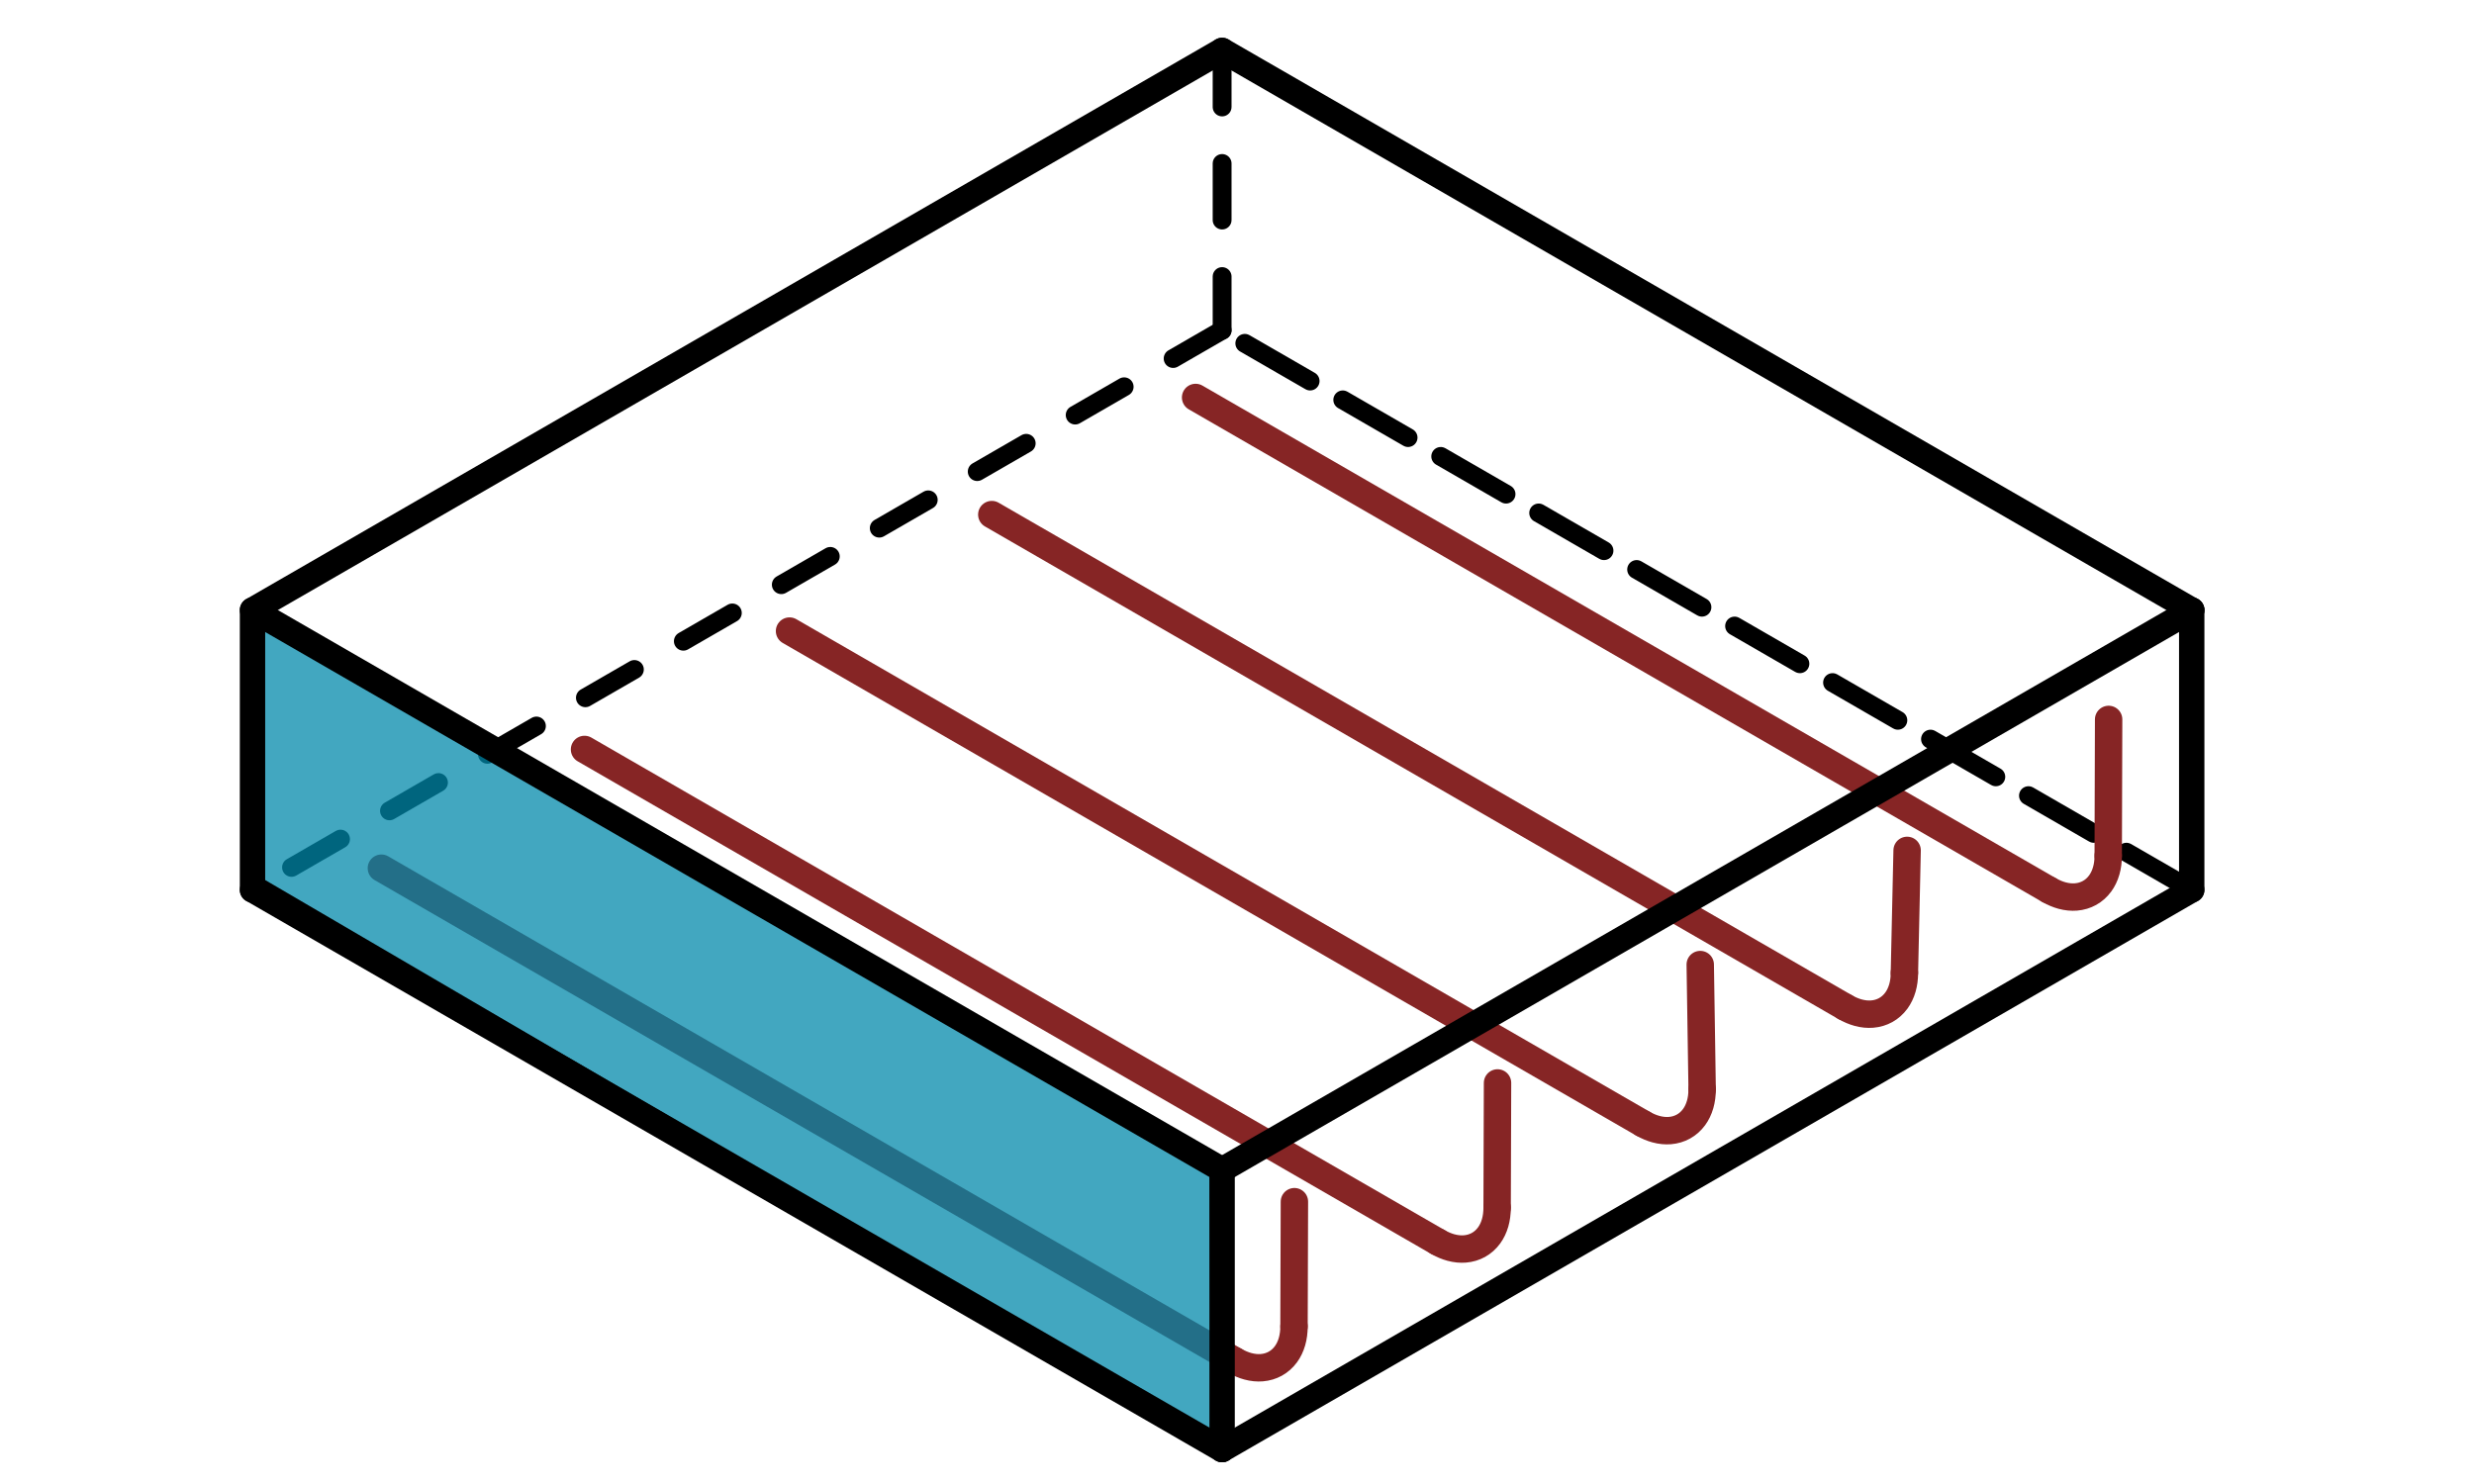
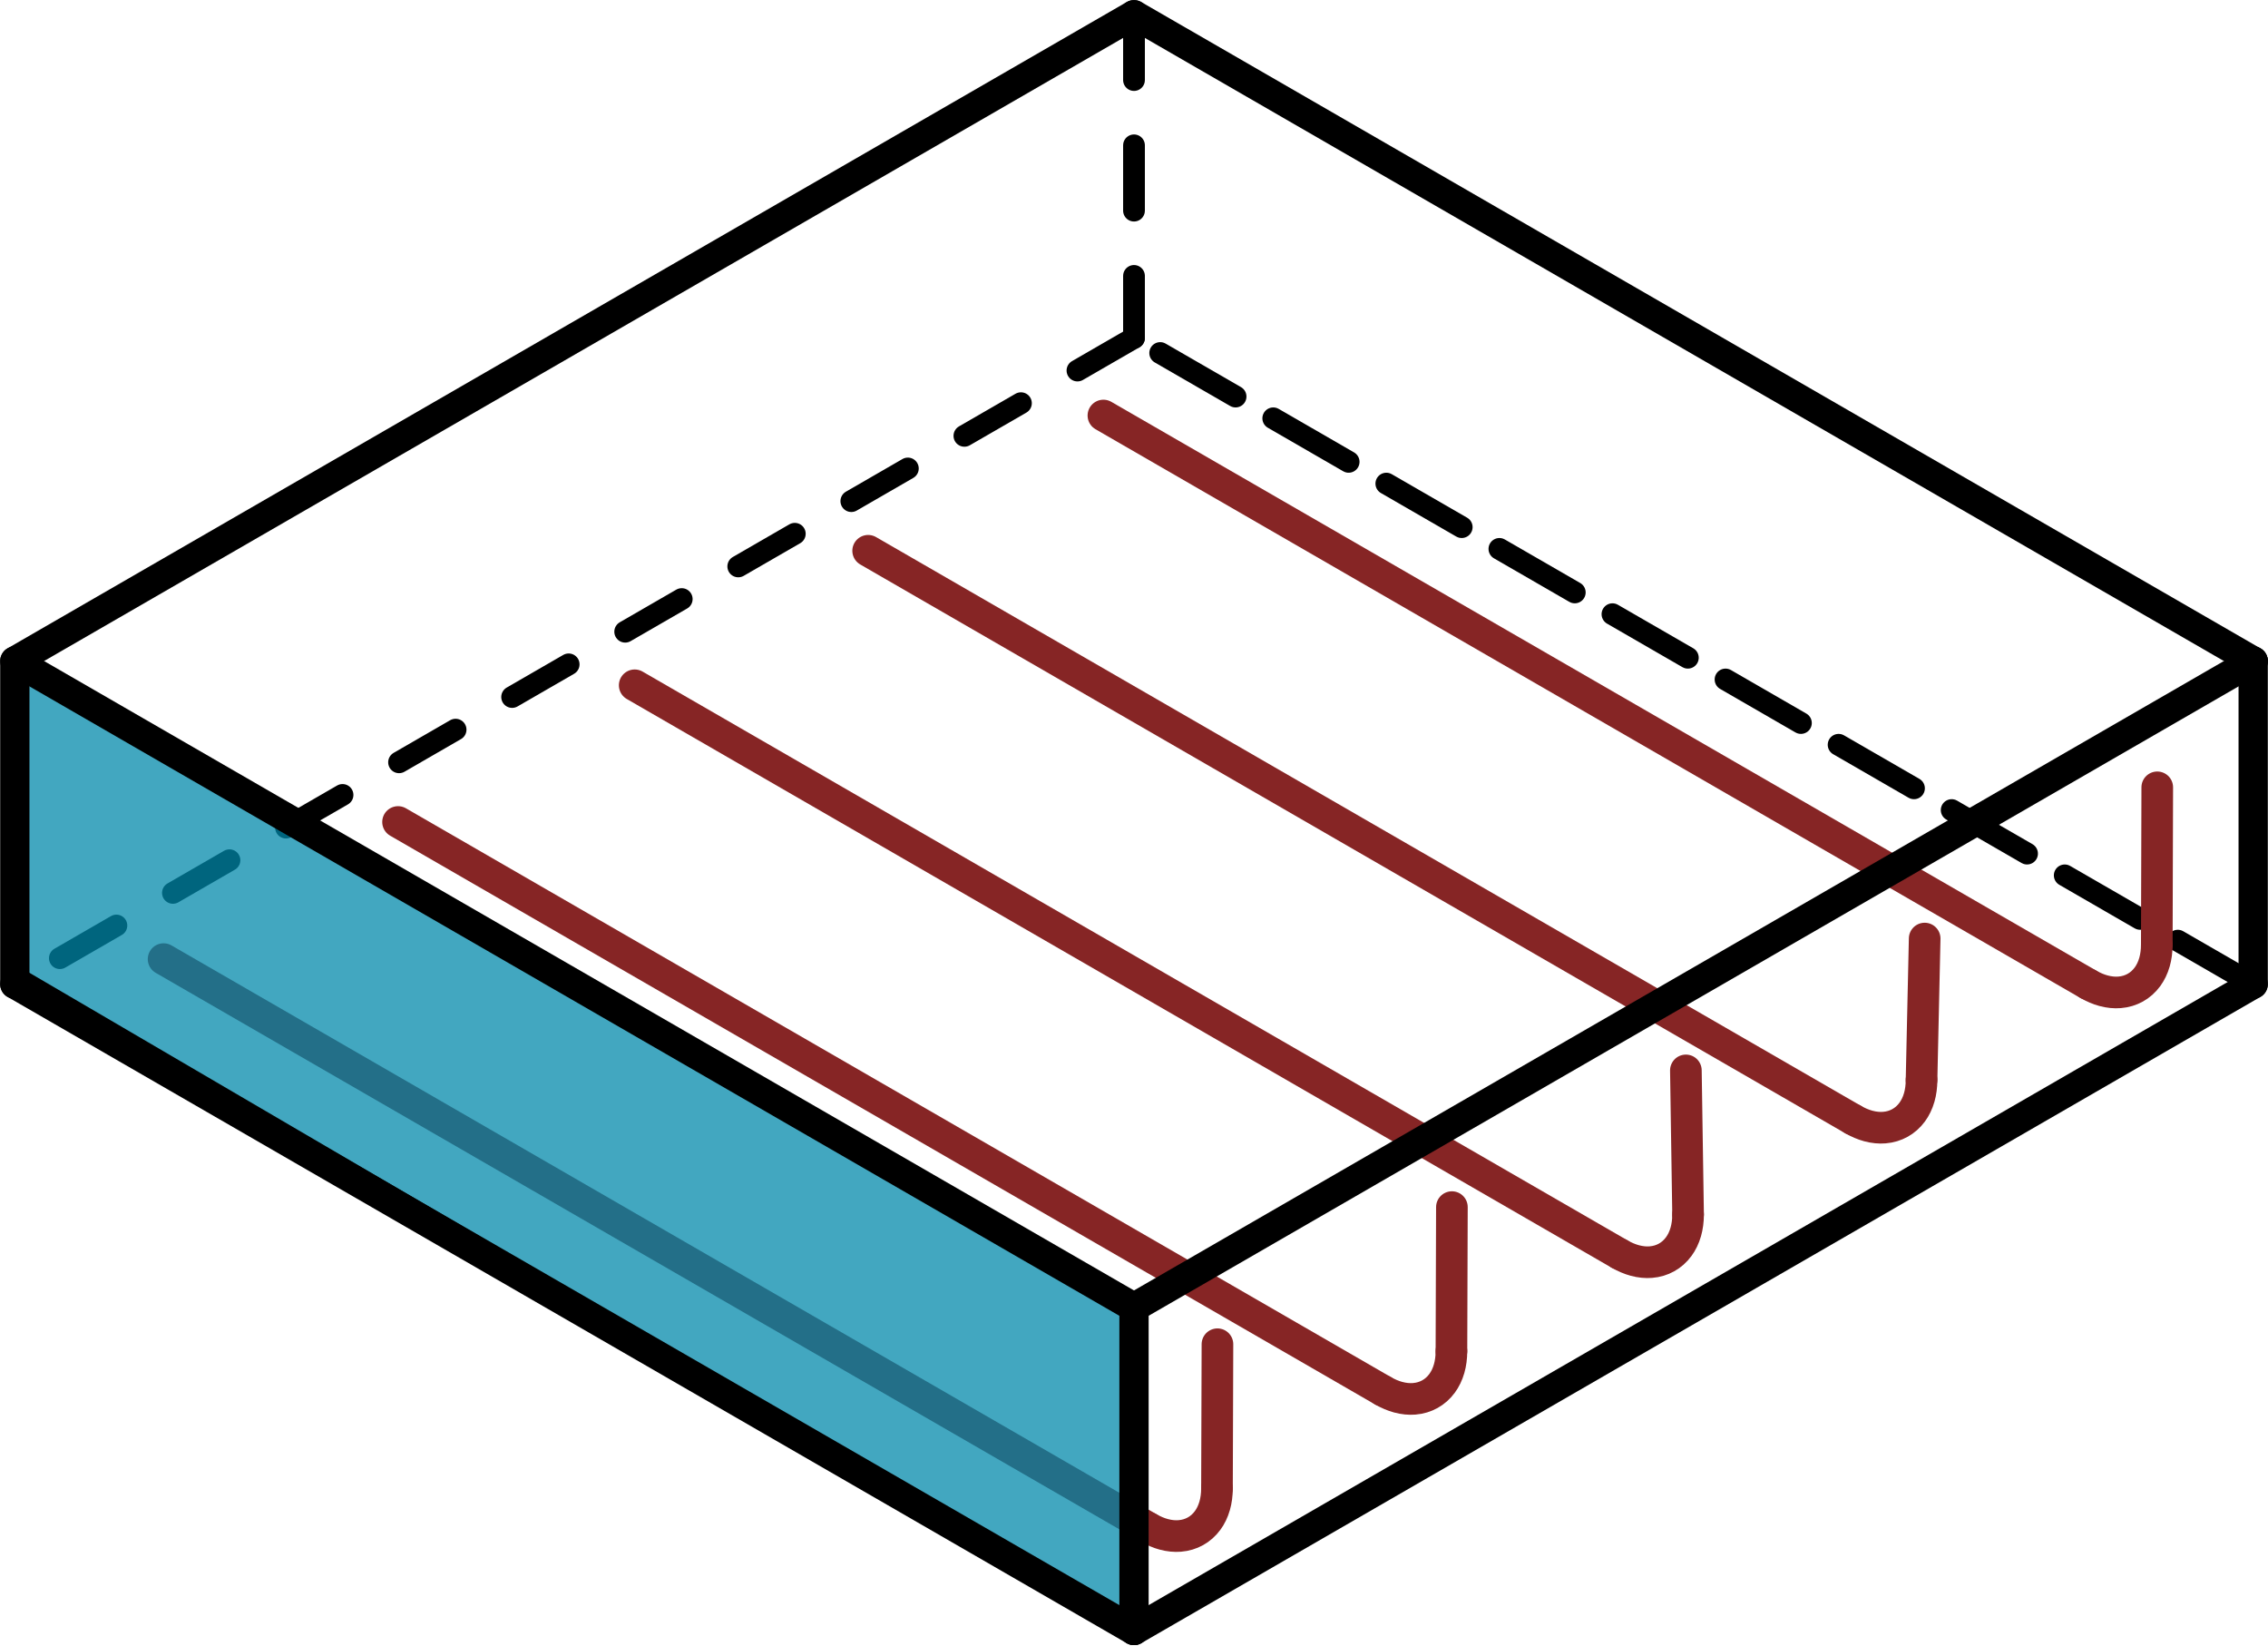
- <svg xmlns="http://www.w3.org/2000/svg" xmlns:xlink="http://www.w3.org/1999/xlink" width="200mm" height="120mm" viewBox="0 0 200 120" version="1.1" id="svg2">
+ <svg xmlns="http://www.w3.org/2000/svg" xmlns:xlink="http://www.w3.org/1999/xlink" width="79.375mm" height="57.571mm" viewBox="0 0 79.375 57.571" version="1.1" id="svg2">
  <defs id="defs847">
    <linearGradient x1="649.429" y1="807.466" x2="655.352" y2="485.909" id="defitem29" gradientUnits="userSpaceOnUse">
      <stop style="stop-color:#ffffff;stop-opacity:1;" offset="0" id="stop92" />
      <stop style="stop-color:#ffffff;stop-opacity:0.138;" offset="1" id="stop93" />
    </linearGradient>
    <linearGradient y2="485.909" x2="655.352" y1="807.466" x1="649.429" gradientUnits="userSpaceOnUse" id="linearGradient3448" xlink:href="#defitem29" />
    <radialGradient cx="1049.72" cy="345.56" r="1202.15" fx="1049.72" fy="345.56" id="defitem28" gradientUnits="userSpaceOnUse">
      <stop style="stop-color:#ffffff;stop-opacity:1;" offset="0" id="stop89" />
      <stop style="stop-color:#a8a8a8;stop-opacity:1;" offset="1" id="stop90" />
    </radialGradient>
    <radialGradient r="1202.15" fy="64.845" fx="1089.4" cy="64.845" cx="1092.705" gradientUnits="userSpaceOnUse" id="radialGradient3446" xlink:href="#defitem28" />
    <linearGradient x1="287.5" y1="636.707" x2="980" y2="636.707" id="defitem30" gradientUnits="userSpaceOnUse">
      <stop style="stop-color:#464646;stop-opacity:1;" offset="0" id="stop95" />
      <stop style="stop-color:#c2c2c2;stop-opacity:1;" offset="1" id="stop96" />
    </linearGradient>
    <linearGradient y2="636.707" x2="980" y1="636.707" x1="287.5" gradientTransform="matrix(1,0,0,1.016038,0,-11.73855)" gradientUnits="userSpaceOnUse" id="linearGradient3444" xlink:href="#defitem30" />
    <linearGradient x1="921.091" y1="403.188" x2="985.982" y2="317.447" id="defitem27" gradientUnits="userSpaceOnUse">
      <stop style="stop-color:#7e7e7e;stop-opacity:1;" offset="0" id="stop86" />
      <stop style="stop-color:#e5e5e5;stop-opacity:1;" offset="1" id="stop87" />
    </linearGradient>
    <linearGradient y2="317.447" x2="985.982" y1="403.188" x1="921.091" gradientUnits="userSpaceOnUse" id="linearGradient3442" xlink:href="#defitem27" />
    <linearGradient x1="530.761" y1="346.304" x2="293.37" y2="360.275" id="defitem26" gradientUnits="userSpaceOnUse">
      <stop style="stop-color:#5f5f5f;stop-opacity:1;" offset="0" id="stop83" />
      <stop style="stop-color:#e5e5e5;stop-opacity:1;" offset="1" id="stop84" />
    </linearGradient>
    <linearGradient y2="360.275" x2="293.37" y1="346.304" x1="530.761" gradientUnits="userSpaceOnUse" id="linearGradient3440" xlink:href="#defitem26" />
    <linearGradient x1="164.013" y1="412.919" x2="308.75" y2="337.61" id="defitem25" gradientUnits="userSpaceOnUse">
      <stop style="stop-color:#ffffff;stop-opacity:1;" offset="0" id="stop80" />
      <stop style="stop-color:#bfbfbf;stop-opacity:1;" offset="1" id="stop81" />
    </linearGradient>
    <linearGradient y2="337.61" x2="308.75" y1="412.919" x1="164.013" gradientUnits="userSpaceOnUse" id="linearGradient3438" xlink:href="#defitem25" />
    <linearGradient x1="1094.25" y1="270.854" x2="992.489" y2="380.472" id="defitem24" gradientUnits="userSpaceOnUse">
      <stop style="stop-color:#6a6a6a;stop-opacity:1;" offset="0" id="stop77" />
      <stop style="stop-color:#e6e6e6;stop-opacity:1;" offset="1" id="stop78" />
    </linearGradient>
    <linearGradient y2="380.472" x2="992.489" y1="270.854" x1="1094.25" gradientUnits="userSpaceOnUse" id="linearGradient3436" xlink:href="#defitem24" />
    <linearGradient x1="1170.91" y1="476.465" x2="1049.84" y2="549.378" id="defitem23" gradientUnits="userSpaceOnUse">
      <stop style="stop-color:#5f5f5f;stop-opacity:1;" offset="0" id="stop74" />
      <stop style="stop-color:#ebebeb;stop-opacity:1;" offset="1" id="stop75" />
    </linearGradient>
    <linearGradient y2="549.378" x2="1049.84" y1="476.465" x1="1170.91" gradientUnits="userSpaceOnUse" id="linearGradient3434" xlink:href="#defitem23" />
    <linearGradient x1="783.716" y1="105.486" x2="576.149" y2="313.276" id="defitem22" gradientUnits="userSpaceOnUse">
      <stop style="stop-color:#5a5a5a;stop-opacity:1;" offset="0" id="stop71" />
      <stop style="stop-color:#c7c7c7;stop-opacity:1;" offset="1" id="stop72" />
    </linearGradient>
    <linearGradient y2="313.276" x2="576.149" y1="105.486" x1="783.716" gradientUnits="userSpaceOnUse" id="linearGradient3432" xlink:href="#defitem22" />
    <linearGradient x1="280.044" y1="418.698" x2="128.055" y2="484.716" id="defitem21" gradientUnits="userSpaceOnUse">
      <stop style="stop-color:#666666;stop-opacity:1;" offset="0" id="stop68" />
      <stop style="stop-color:#d8d8d8;stop-opacity:1;" offset="1" id="stop69" />
    </linearGradient>
    <linearGradient y2="484.716" x2="128.055" y1="418.698" x1="280.044" gradientUnits="userSpaceOnUse" id="linearGradient3430" xlink:href="#defitem21" />
    <linearGradient x1="129.687" y1="636.954" x2="220" y2="584.41" id="defitem20" gradientUnits="userSpaceOnUse">
      <stop style="stop-color:#ffffff;stop-opacity:1;" offset="0" id="stop65" />
      <stop style="stop-color:#bbbbbb;stop-opacity:1;" offset="1" id="stop66" />
    </linearGradient>
    <linearGradient y2="584.41" x2="220" y1="636.954" x1="129.687" gradientUnits="userSpaceOnUse" id="linearGradient3428" xlink:href="#defitem20" />
    <linearGradient x1="1048.72" y1="629.028" x2="1127.98" y2="583.753" id="defitem19" gradientUnits="userSpaceOnUse">
      <stop style="stop-color:#5e5e5e;stop-opacity:1;" offset="0" id="stop62" />
      <stop style="stop-color:#ededed;stop-opacity:1;" offset="1" id="stop63" />
    </linearGradient>
    <linearGradient y2="583.753" x2="1127.98" y1="629.028" x1="1048.72" gradientUnits="userSpaceOnUse" id="linearGradient3426" xlink:href="#defitem19" />
    <linearGradient x1="370.022" y1="387.273" x2="581.324" y2="291.977" id="defitem18" gradientUnits="userSpaceOnUse">
      <stop style="stop-color:#636363;stop-opacity:1;" offset="0" id="stop59" />
      <stop style="stop-color:#d6d6d6;stop-opacity:1;" offset="1" id="stop60" />
    </linearGradient>
    <linearGradient y2="291.977" x2="581.324" y1="387.273" x1="370.022" gradientUnits="userSpaceOnUse" id="linearGradient3424" xlink:href="#defitem18" />
    <linearGradient x1="732.156" y1="351.939" x2="909.594" y2="351.939" id="defitem17" gradientUnits="userSpaceOnUse">
      <stop style="stop-color:#676767;stop-opacity:1;" offset="0" id="stop56" />
      <stop style="stop-color:#d3d3d3;stop-opacity:1;" offset="1" id="stop57" />
    </linearGradient>
    <linearGradient y2="351.939" x2="909.594" y1="351.939" x1="732.156" gradientUnits="userSpaceOnUse" id="linearGradient3422" xlink:href="#defitem17" />
    <linearGradient x1="1014.43" y1="494.713" x2="1073.01" y2="494.713" id="defitem16" gradientUnits="userSpaceOnUse">
      <stop style="stop-color:#666666;stop-opacity:1;" offset="0" id="stop53" />
      <stop style="stop-color:#dcdcdc;stop-opacity:1;" offset="1" id="stop54" />
    </linearGradient>
    <linearGradient y2="494.713" x2="1073.01" y1="494.713" x1="1014.43" gradientUnits="userSpaceOnUse" id="linearGradient3420" xlink:href="#defitem16" />
    <linearGradient x1="272.592" y1="452.388" x2="193.277" y2="516.37" id="defitem15" gradientUnits="userSpaceOnUse">
      <stop style="stop-color:#6e6e6e;stop-opacity:1;" offset="0" id="stop50" />
      <stop style="stop-color:#d8d8d8;stop-opacity:1;" offset="1" id="stop51" />
    </linearGradient>
    <linearGradient y2="516.37" x2="193.277" y1="452.388" x1="272.592" gradientUnits="userSpaceOnUse" id="linearGradient3418" xlink:href="#defitem15" />
    <radialGradient cx="1037.22" cy="211.088" r="1164.28" fx="1037.22" fy="211.088" id="defitem14" gradientUnits="userSpaceOnUse">
      <stop style="stop-color:#ffffff;stop-opacity:1;" offset="0" id="stop47" />
      <stop style="stop-color:#aaaaaa;stop-opacity:1;" offset="1" id="stop48" />
    </radialGradient>
    <radialGradient r="1164.28" fy="211.088" fx="1037.22" cy="211.088" cx="1037.22" gradientUnits="userSpaceOnUse" id="radialGradient3416" xlink:href="#defitem14" />
    <linearGradient x1="342.65" y1="732.129" x2="379.241" y2="686.83" id="defitem13" gradientUnits="userSpaceOnUse">
      <stop style="stop-color:#ffffff;stop-opacity:1;" offset="0" id="stop44" />
      <stop style="stop-color:#989898;stop-opacity:1;" offset="1" id="stop45" />
    </linearGradient>
    <linearGradient y2="686.83" x2="379.241" y1="732.129" x1="342.65" gradientUnits="userSpaceOnUse" id="linearGradient3414" xlink:href="#defitem13" />
    <radialGradient cx="632.781" cy="484.409" r="540.279" fx="632.781" fy="484.409" id="defitem12" gradientUnits="userSpaceOnUse">
      <stop style="stop-color:#ffffff;stop-opacity:1;" offset="0" id="stop41" />
      <stop style="stop-color:#ededed;stop-opacity:1;" offset="1" id="stop42" />
    </radialGradient>
    <radialGradient r="540.279" fy="484.409" fx="632.781" cy="484.409" cx="632.781" gradientUnits="userSpaceOnUse" id="radialGradient3412" xlink:href="#defitem12" />
    <linearGradient id="linearGradient3682">
      <stop id="stop3684" offset="0" style="stop-color:#ff6d0f;stop-opacity:1;" />
      <stop id="stop3686" offset="1" style="stop-color:#ff1000;stop-opacity:1;" />
    </linearGradient>
    <linearGradient id="linearGradient3864">
      <stop style="stop-color:#71b2f8;stop-opacity:1;" offset="0" id="stop3866" />
      <stop style="stop-color:#002795;stop-opacity:1;" offset="1" id="stop3868" />
    </linearGradient>
  </defs>
-   <g id="g4" style="fill:none;stroke:#000000;stroke-width:0.35;stroke-linecap:butt;stroke-linejoin:miter" transform="matrix(1.10758,0,0,1.10758,-13.93848,-201.3762)" />
-   <g id="g452" style="fill:none;stroke:#000000;stroke-width:0.13;stroke-linecap:butt;stroke-linejoin:miter" transform="matrix(1.10758,0,0,1.10758,-13.93848,-201.3762)" />
-   <g id="Ortho_-1_-1" transform="matrix(0.05542611,0.09600082,-0.09600082,0.05542611,137.9889,83.27312)">
+   <g id="g4" style="fill:none;stroke:#000000;stroke-width:0.35;stroke-linecap:butt;stroke-linejoin:miter" transform="matrix(1.10758,0,0,1.10758,-33.31314,-262.0594)" />
+   <g id="g452" style="fill:none;stroke:#000000;stroke-width:0.13;stroke-linecap:butt;stroke-linejoin:miter" transform="matrix(1.10758,0,0,1.10758,-33.31314,-262.0594)" />
+   <g id="Ortho_-1_-1" transform="matrix(0.02769663,0.04797196,-0.04797196,0.02769663,59.27199,40.09074)">
    <path id="path561-9" d="M -586.244,263.729 36.01,-95.529" style="fill:none;stroke:#862525;stroke-width:19.983;stroke-linecap:round;stroke-linejoin:miter;stroke-miterlimit:4;stroke-dasharray:none;stroke-dashoffset:0;stroke-opacity:1" />
    <path id="path561-93" d="M -586.409,433.956 35.844,74.698" style="fill:none;fill-opacity:0.742;stroke:#862525;stroke-width:19.983;stroke-linecap:round;stroke-linejoin:miter;stroke-miterlimit:4;stroke-dasharray:none;stroke-dashoffset:0;stroke-opacity:1" />
    <path id="path571-0" d="m 35.844,24.717 -79.502,-44.297" style="fill:none;fill-opacity:0.742;stroke:#862525;stroke-width:19.983;stroke-linecap:round;stroke-linejoin:miter;stroke-miterlimit:4;stroke-dasharray:none;stroke-dashoffset:0;stroke-opacity:1" />
    <path id="path561-6" d="M -585.919,92.291 36.335,-266.967" style="fill:none;stroke:#862525;stroke-width:19.983;stroke-linecap:round;stroke-linejoin:miter;stroke-miterlimit:4;stroke-dasharray:none;stroke-dashoffset:0;stroke-opacity:1" />
    <path id="path561-7" d="M -586.382,606.613 35.872,247.355" style="fill:none;stroke:#862525;stroke-width:19.983;stroke-linecap:round;stroke-linejoin:miter;stroke-miterlimit:4;stroke-dasharray:none;stroke-dashoffset:0;stroke-opacity:1" />
    <g transform="scale(1,-1)" id="g483" style="fill:none;stroke:#000000;stroke-width:12.5;stroke-linecap:butt;stroke-linejoin:miter;stroke-dasharray:0.2, 0.1">
-       <path id="path485" d="M 88.388,357.217 -618.718,-51.031" style="stroke-width:13.748;stroke-linecap:round;stroke-miterlimit:4;stroke-dasharray:54.992,27.496;stroke-dashoffset:0" />
-       <path id="path487" d="M -795.495,51.031 -618.718,-51.031" style="stroke-width:13.748;stroke-linecap:round;stroke-miterlimit:4;stroke-dasharray:41.244,41.244;stroke-dashoffset:0" />
-       <path id="path489" d="m -618.718,-51.031 0,-816.497" style="stroke-width:13.748;stroke-linecap:round;stroke-miterlimit:4;stroke-dasharray:41.244,41.244;stroke-dashoffset:0" />
+       <path id="path485" d="M 88.388,357.217 -618.718,-51.031" style="stroke-width:13.748;stroke-linecap:round;stroke-miterlimit:4;stroke-dasharray:54.992, 27.496;stroke-dashoffset:0" />
+       <path id="path487" d="M -795.495,51.031 -618.718,-51.031" style="stroke-width:13.748;stroke-linecap:round;stroke-miterlimit:4;stroke-dasharray:41.244, 41.244;stroke-dashoffset:0" />
+       <path id="path489" d="M -618.718,-51.031 V -867.528" style="stroke-width:13.748;stroke-linecap:round;stroke-miterlimit:4;stroke-dasharray:41.244, 41.244;stroke-dashoffset:0" />
    </g>
    <g transform="scale(1,-1)" id="g551" style="fill:none;stroke:#000000;stroke-width:12.5;stroke-linecap:butt;stroke-linejoin:miter;stroke-dasharray:0.02, 0.1">
      <path id="path561" d="M -585.434,-778.208 36.82,-418.95" style="stroke:#862525;stroke-width:19.983;stroke-linecap:round;stroke-miterlimit:4;stroke-dasharray:none;stroke-dashoffset:0;stroke-opacity:1" />
      <path d="m 36.82,-418.95 c 3.245,1.872 6.047,4.006 8.338,6.283 2.651,2.632 4.622,5.442 5.974,8.284 1.577,3.318 2.341,6.681 2.4,10.036 0.053,3.389 -0.613,6.786 -2.094,10.144 -1.281,2.899 -3.192,5.772 -5.808,8.473 -2.376,2.456 -5.339,4.758 -8.811,6.761" id="path567" style="stroke:#862525;stroke-width:19.983;stroke-linecap:round;stroke-miterlimit:4;stroke-dasharray:none;stroke-dashoffset:0;stroke-opacity:1" />
      <path id="path571" d="m 36.82,-368.969 -78.66,45.754" style="stroke:#862525;stroke-width:19.983;stroke-linecap:round;stroke-miterlimit:4;stroke-dasharray:none;stroke-dashoffset:0;stroke-opacity:1" />
    </g>
    <path style="fill:#0088aa;fill-opacity:0.742;fill-rule:evenodd;stroke:#000000;stroke-width:2.352px;stroke-linecap:butt;stroke-linejoin:miter;stroke-opacity:1" d="M -786.608,767.819 -625.367,860.15 76.343,460.44 -95.125,362.476 Z" id="path5114" />
    <g transform="scale(1,-1)" id="g655" style="fill:none;stroke:#000000;stroke-width:12.5;stroke-linecap:butt;stroke-linejoin:miter">
      <path id="path657" d="M 88.388,-459.279 -618.718,-867.528" style="stroke-width:18.494;stroke-linecap:round;stroke-miterlimit:4;stroke-dasharray:none;stroke-dashoffset:0" />
      <path id="path659" d="M -88.388,-357.217 -795.495,-765.466" style="stroke-width:18.494;stroke-miterlimit:4;stroke-dasharray:none;stroke-dashoffset:0" />
      <path id="path661" d="M 88.388,-459.279 -88.388,-357.217" style="stroke-width:18.494;stroke-linecap:round;stroke-miterlimit:4;stroke-dasharray:none;stroke-dashoffset:0" />
      <path id="path663" d="m -618.718,-867.528 -176.777,102.062" style="stroke-width:18.494;stroke-linecap:round;stroke-miterlimit:4;stroke-dasharray:none;stroke-dashoffset:0" />
      <path id="path665" d="M -88.388,459.279 -795.495,51.031" style="stroke-width:18.494;stroke-linecap:round;stroke-miterlimit:4;stroke-dasharray:none;stroke-dashoffset:0" />
      <path id="7" d="m -795.495,-765.466 c 0,272.166 0,544.331 0,816.497" style="stroke-width:18.494;stroke-linecap:round;stroke-miterlimit:4;stroke-dasharray:none;stroke-dashoffset:0" />
      <path id="path670" d="M -88.388,459.279 88.388,357.217" style="stroke-width:18.494;stroke-linecap:round;stroke-miterlimit:4;stroke-dasharray:none;stroke-dashoffset:0" />
-       <path id="path673" d="m 88.388,357.217 0,-816.496" style="stroke-width:18.494;stroke-linecap:round;stroke-miterlimit:4;stroke-dasharray:none;stroke-dashoffset:0" />
-       <path id="path667" d="m -88.388,-357.217 0,816.496" style="stroke-width:18.494;stroke-linecap:round;stroke-miterlimit:4;stroke-dasharray:none;stroke-dashoffset:0" />
+       <path id="path673" d="M 88.388,357.217 V -459.279" style="stroke-width:18.494;stroke-linecap:round;stroke-miterlimit:4;stroke-dasharray:none;stroke-dashoffset:0" />
+       <path id="path667" d="M -88.388,-357.217 V 459.279" style="stroke-width:18.494;stroke-linecap:round;stroke-miterlimit:4;stroke-dasharray:none;stroke-dashoffset:0" />
    </g>
    <path d="m 35.872,247.355 c 3.245,-1.872 6.047,-4.006 8.338,-6.283 2.651,-2.632 4.622,-5.442 5.974,-8.284 1.577,-3.318 2.341,-6.681 2.4,-10.036 0.053,-3.389 -0.613,-6.786 -2.094,-10.144 -1.281,-2.899 -3.192,-5.772 -5.808,-8.473 -2.376,-2.456 -5.339,-4.758 -8.811,-6.761" id="path567-5" style="fill:none;stroke:#862525;stroke-width:19.983;stroke-linecap:round;stroke-linejoin:miter;stroke-miterlimit:4;stroke-dasharray:none;stroke-dashoffset:0;stroke-opacity:1" />
    <path id="path571-3" d="M 35.872,197.374 -42.789,151.62" style="fill:none;stroke:#862525;stroke-width:19.983;stroke-linecap:round;stroke-linejoin:miter;stroke-miterlimit:4;stroke-dasharray:none;stroke-dashoffset:0;stroke-opacity:1" />
    <path d="m 36.01,-95.529 c 3.245,-1.872 6.047,-4.006 8.338,-6.283 2.651,-2.632 4.622,-5.442 5.974,-8.284 1.577,-3.318 2.341,-6.681 2.4,-10.036 0.053,-3.389 -0.613,-6.786 -2.094,-10.144 -1.281,-2.899 -3.192,-5.772 -5.808,-8.473 -2.376,-2.456 -5.339,-4.758 -8.811,-6.761" id="path567-1" style="fill:none;stroke:#862525;stroke-width:19.983;stroke-linecap:round;stroke-linejoin:miter;stroke-miterlimit:4;stroke-dasharray:none;stroke-dashoffset:0;stroke-opacity:1" />
    <path id="path571-2" d="m 36.01,-145.51 -76.362,-46.37" style="fill:none;stroke:#862525;stroke-width:19.983;stroke-linecap:round;stroke-linejoin:miter;stroke-miterlimit:4;stroke-dasharray:none;stroke-dashoffset:0;stroke-opacity:1" />
    <path d="m 35.844,74.698 c 3.245,-1.872 6.047,-4.006 8.338,-6.283 2.651,-2.632 4.622,-5.442 5.974,-8.284 1.577,-3.318 2.341,-6.681 2.4,-10.036 0.053,-3.389 -0.613,-6.786 -2.094,-10.144 -1.281,-2.899 -3.192,-5.772 -5.808,-8.473 -2.376,-2.456 -5.339,-4.758 -8.811,-6.761" id="path567-6" style="fill:none;fill-opacity:0.742;stroke:#862525;stroke-width:19.983;stroke-linecap:round;stroke-linejoin:miter;stroke-miterlimit:4;stroke-dasharray:none;stroke-dashoffset:0;stroke-opacity:1" />
    <path d="m 36.335,-266.967 c 3.245,-1.872 6.047,-4.006 8.338,-6.283 2.651,-2.632 4.622,-5.442 5.974,-8.284 1.577,-3.318 2.341,-6.681 2.4,-10.036 0.053,-3.389 -0.613,-6.786 -2.094,-10.144 -1.281,-2.899 -3.192,-5.772 -5.808,-8.473 -2.376,-2.456 -5.339,-4.758 -8.811,-6.761" id="path567-18" style="fill:none;stroke:#862525;stroke-width:19.983;stroke-linecap:round;stroke-linejoin:miter;stroke-miterlimit:4;stroke-dasharray:none;stroke-dashoffset:0;stroke-opacity:1" />
    <path id="path571-7" d="m 36.335,-316.948 -85.945,-49.96" style="fill:none;stroke:#862525;stroke-width:19.983;stroke-linecap:round;stroke-linejoin:miter;stroke-miterlimit:4;stroke-dasharray:none;stroke-dashoffset:0;stroke-opacity:1" />
-     <path style="opacity:0.712;fill:#483737;fill-opacity:0;stroke:none;stroke-width:3.543;stroke-linecap:round;stroke-linejoin:round;stroke-miterlimit:4;stroke-dasharray:10.63, 10.63;stroke-dashoffset:0;stroke-opacity:1" d="M 426.439,536.603 C 314.951,472.27 297.152,461.792 294.407,458.883 l -3.173,-3.363 5.486,-3.136 c 4.443,-2.54 5.486,-3.433 5.486,-4.699 0,-0.95 -0.444,-1.648 -1.132,-1.78 -1.092,-0.21 -10.345,4.745 -11.166,5.979 -0.221,0.333 -0.965,-0.682 -1.652,-2.256 -1.12,-2.565 -1.27,-4.973 -1.45,-23.182 -0.11,-11.176 -0.045,-20.32 0.146,-20.32 0.19,0 9.443,5.245 20.56,11.657 14.243,8.213 20.007,11.864 19.514,12.357 -1.051,1.051 -0.843,3.066 0.364,3.53 0.586,0.225 1.872,-0.068 2.859,-0.651 l 1.794,-1.06 111.792,64.543 111.792,64.543 0,24.967 c 0,13.732 -0.074,24.963 -0.165,24.958 -0.091,-0.005 -58.152,-33.47 -129.024,-74.366 z M 315.819,441.4 c 4.295,-2.477 5.254,-3.317 5.091,-4.46 -0.118,-0.826 -0.747,-1.477 -1.523,-1.575 -1.976,-0.25 -11.564,5.569 -11.564,7.018 0,2.929 1.545,2.739 7.996,-0.982 z" id="path5096" transform="matrix(1.175926,-2.036763,2.036763,1.175926,-1884.176,837.091)" />
-     <path style="opacity:0.712;fill:#483737;fill-opacity:0;stroke:none;stroke-width:3.543;stroke-linecap:round;stroke-linejoin:round;stroke-miterlimit:4;stroke-dasharray:10.63, 10.63;stroke-dashoffset:0;stroke-opacity:1" d="M 426.439,536.603 C 314.951,472.27 297.152,461.792 294.407,458.883 l -3.173,-3.363 5.486,-3.136 c 4.443,-2.54 5.486,-3.433 5.486,-4.699 0,-0.95 -0.444,-1.648 -1.132,-1.78 -1.092,-0.21 -10.345,4.745 -11.166,5.979 -0.221,0.333 -0.965,-0.682 -1.652,-2.256 -1.12,-2.565 -1.27,-4.973 -1.45,-23.182 -0.11,-11.176 -0.045,-20.32 0.146,-20.32 0.19,0 9.443,5.245 20.56,11.657 14.243,8.213 20.007,11.864 19.514,12.357 -1.051,1.051 -0.843,3.066 0.364,3.53 0.586,0.225 1.872,-0.068 2.859,-0.651 l 1.794,-1.06 111.792,64.543 111.792,64.543 0,24.967 c 0,13.732 -0.074,24.963 -0.165,24.958 -0.091,-0.005 -58.152,-33.47 -129.024,-74.366 z M 315.819,441.4 c 4.295,-2.477 5.254,-3.317 5.091,-4.46 -0.118,-0.826 -0.747,-1.477 -1.523,-1.575 -1.976,-0.25 -11.564,5.569 -11.564,7.018 0,2.929 1.545,2.739 7.996,-0.982 z" id="path5098" transform="matrix(1.175926,-2.036763,2.036763,1.175926,-1884.176,837.091)" />
-     <path style="opacity:0.712;fill:#483737;fill-opacity:0;stroke:none;stroke-width:3.543;stroke-linecap:round;stroke-linejoin:round;stroke-miterlimit:4;stroke-dasharray:10.63, 10.63;stroke-dashoffset:0;stroke-opacity:1" d="M 426.439,536.603 C 314.951,472.27 297.152,461.792 294.407,458.883 l -3.173,-3.363 5.486,-3.136 c 4.443,-2.54 5.486,-3.433 5.486,-4.699 0,-0.95 -0.444,-1.648 -1.132,-1.78 -1.092,-0.21 -10.345,4.745 -11.166,5.979 -0.221,0.333 -0.965,-0.682 -1.652,-2.256 -1.12,-2.565 -1.27,-4.973 -1.45,-23.182 -0.11,-11.176 -0.045,-20.32 0.146,-20.32 0.19,0 9.443,5.245 20.56,11.657 14.243,8.213 20.007,11.864 19.514,12.357 -1.051,1.051 -0.843,3.066 0.364,3.53 0.586,0.225 1.872,-0.068 2.859,-0.651 l 1.794,-1.06 111.792,64.543 111.792,64.543 0,24.967 c 0,13.732 -0.074,24.963 -0.165,24.958 -0.091,-0.005 -58.152,-33.47 -129.024,-74.366 z M 315.819,441.4 c 4.295,-2.477 5.254,-3.317 5.091,-4.46 -0.118,-0.826 -0.747,-1.477 -1.523,-1.575 -1.976,-0.25 -11.564,5.569 -11.564,7.018 0,2.929 1.545,2.739 7.996,-0.982 z" id="path5100" transform="matrix(1.175926,-2.036763,2.036763,1.175926,-1884.176,837.091)" />
-     <path style="opacity:0.712;fill:#483737;fill-opacity:0;stroke:none;stroke-width:3.543;stroke-linecap:round;stroke-linejoin:round;stroke-miterlimit:4;stroke-dasharray:10.63, 10.63;stroke-dashoffset:0;stroke-opacity:1" d="M 426.439,536.603 C 314.951,472.27 297.152,461.792 294.407,458.883 l -3.173,-3.363 5.486,-3.136 c 4.443,-2.54 5.486,-3.433 5.486,-4.699 0,-0.95 -0.444,-1.648 -1.132,-1.78 -1.092,-0.21 -10.345,4.745 -11.166,5.979 -0.221,0.333 -0.965,-0.682 -1.652,-2.256 -1.12,-2.565 -1.27,-4.973 -1.45,-23.182 -0.11,-11.176 -0.045,-20.32 0.146,-20.32 0.19,0 9.443,5.245 20.56,11.657 14.243,8.213 20.007,11.864 19.514,12.357 -1.051,1.051 -0.843,3.066 0.364,3.53 0.586,0.225 1.872,-0.068 2.859,-0.651 l 1.794,-1.06 111.792,64.543 111.792,64.543 0,24.967 c 0,13.732 -0.074,24.963 -0.165,24.958 -0.091,-0.005 -58.152,-33.47 -129.024,-74.366 z M 315.819,441.4 c 4.295,-2.477 5.254,-3.317 5.091,-4.46 -0.118,-0.826 -0.747,-1.477 -1.523,-1.575 -1.976,-0.25 -11.564,5.569 -11.564,7.018 0,2.929 1.545,2.739 7.996,-0.982 z" id="path5102" transform="matrix(1.175926,-2.036763,2.036763,1.175926,-1884.176,837.091)" />
-     <path style="opacity:0.712;fill:#483737;fill-opacity:0;stroke:none;stroke-width:3.543;stroke-linecap:round;stroke-linejoin:round;stroke-miterlimit:4;stroke-dasharray:10.63, 10.63;stroke-dashoffset:0;stroke-opacity:1" d="m 409.067,556.311 c -119.328,-68.894 -145.99,-84.533 -144.922,-85.01 1.796,-0.802 2.294,-2.434 1.104,-3.624 -0.799,-0.799 -1.316,-0.843 -2.668,-0.227 l -1.676,0.764 0,-38.72 0,-38.72 1.487,0.945 c 0.818,0.52 5.278,3.118 9.912,5.774 l 8.425,4.829 0,20.926 c 0,23.132 0.286,25.395 4.139,32.715 4.658,8.848 -2.496,4.423 139.919,86.554 71.781,41.397 130.593,75.328 130.692,75.404 0.1,0.076 0.1,5.24 0,11.476 l -0.181,11.339 -146.23,-84.426 z M 278.856,462.736 c 3.884,-2.294 4.847,-3.178 4.847,-4.451 0,-2.431 -1.633,-2.262 -6.768,0.698 -5.32,3.067 -6.31,4.025 -5.728,5.541 0.653,1.703 2.45,1.283 7.649,-1.788 z" id="path5104" transform="matrix(1.175926,-2.036763,2.036763,1.175926,-1884.176,837.091)" />
+     <path style="opacity:0.712;fill:#483737;fill-opacity:0;stroke:none;stroke-width:3.543;stroke-linecap:round;stroke-linejoin:round;stroke-miterlimit:4;stroke-dasharray:10.63, 10.63;stroke-dashoffset:0;stroke-opacity:1" d="M 426.439,536.603 C 314.951,472.27 297.152,461.792 294.407,458.883 l -3.173,-3.363 5.486,-3.136 c 4.443,-2.54 5.486,-3.433 5.486,-4.699 0,-0.95 -0.444,-1.648 -1.132,-1.78 -1.092,-0.21 -10.345,4.745 -11.166,5.979 -0.221,0.333 -0.965,-0.682 -1.652,-2.256 -1.12,-2.565 -1.27,-4.973 -1.45,-23.182 -0.11,-11.176 -0.045,-20.32 0.146,-20.32 0.19,0 9.443,5.245 20.56,11.657 14.243,8.213 20.007,11.864 19.514,12.357 -1.051,1.051 -0.843,3.066 0.364,3.53 0.586,0.225 1.872,-0.068 2.859,-0.651 l 1.794,-1.06 111.792,64.543 111.792,64.543 v 24.967 c 0,13.732 -0.074,24.963 -0.165,24.958 -0.091,-0.005 -58.152,-33.47 -129.024,-74.366 z M 315.819,441.4 c 4.295,-2.477 5.254,-3.317 5.091,-4.46 -0.118,-0.826 -0.747,-1.477 -1.523,-1.575 -1.976,-0.25 -11.564,5.569 -11.564,7.018 0,2.929 1.545,2.739 7.996,-0.982 z" id="path5096" transform="matrix(1.175926,-2.036763,2.036763,1.175926,-1884.176,837.091)" />
+     <path style="opacity:0.712;fill:#483737;fill-opacity:0;stroke:none;stroke-width:3.543;stroke-linecap:round;stroke-linejoin:round;stroke-miterlimit:4;stroke-dasharray:10.63, 10.63;stroke-dashoffset:0;stroke-opacity:1" d="M 426.439,536.603 C 314.951,472.27 297.152,461.792 294.407,458.883 l -3.173,-3.363 5.486,-3.136 c 4.443,-2.54 5.486,-3.433 5.486,-4.699 0,-0.95 -0.444,-1.648 -1.132,-1.78 -1.092,-0.21 -10.345,4.745 -11.166,5.979 -0.221,0.333 -0.965,-0.682 -1.652,-2.256 -1.12,-2.565 -1.27,-4.973 -1.45,-23.182 -0.11,-11.176 -0.045,-20.32 0.146,-20.32 0.19,0 9.443,5.245 20.56,11.657 14.243,8.213 20.007,11.864 19.514,12.357 -1.051,1.051 -0.843,3.066 0.364,3.53 0.586,0.225 1.872,-0.068 2.859,-0.651 l 1.794,-1.06 111.792,64.543 111.792,64.543 v 24.967 c 0,13.732 -0.074,24.963 -0.165,24.958 -0.091,-0.005 -58.152,-33.47 -129.024,-74.366 z M 315.819,441.4 c 4.295,-2.477 5.254,-3.317 5.091,-4.46 -0.118,-0.826 -0.747,-1.477 -1.523,-1.575 -1.976,-0.25 -11.564,5.569 -11.564,7.018 0,2.929 1.545,2.739 7.996,-0.982 z" id="path5098" transform="matrix(1.175926,-2.036763,2.036763,1.175926,-1884.176,837.091)" />
+     <path style="opacity:0.712;fill:#483737;fill-opacity:0;stroke:none;stroke-width:3.543;stroke-linecap:round;stroke-linejoin:round;stroke-miterlimit:4;stroke-dasharray:10.63, 10.63;stroke-dashoffset:0;stroke-opacity:1" d="M 426.439,536.603 C 314.951,472.27 297.152,461.792 294.407,458.883 l -3.173,-3.363 5.486,-3.136 c 4.443,-2.54 5.486,-3.433 5.486,-4.699 0,-0.95 -0.444,-1.648 -1.132,-1.78 -1.092,-0.21 -10.345,4.745 -11.166,5.979 -0.221,0.333 -0.965,-0.682 -1.652,-2.256 -1.12,-2.565 -1.27,-4.973 -1.45,-23.182 -0.11,-11.176 -0.045,-20.32 0.146,-20.32 0.19,0 9.443,5.245 20.56,11.657 14.243,8.213 20.007,11.864 19.514,12.357 -1.051,1.051 -0.843,3.066 0.364,3.53 0.586,0.225 1.872,-0.068 2.859,-0.651 l 1.794,-1.06 111.792,64.543 111.792,64.543 v 24.967 c 0,13.732 -0.074,24.963 -0.165,24.958 -0.091,-0.005 -58.152,-33.47 -129.024,-74.366 z M 315.819,441.4 c 4.295,-2.477 5.254,-3.317 5.091,-4.46 -0.118,-0.826 -0.747,-1.477 -1.523,-1.575 -1.976,-0.25 -11.564,5.569 -11.564,7.018 0,2.929 1.545,2.739 7.996,-0.982 z" id="path5100" transform="matrix(1.175926,-2.036763,2.036763,1.175926,-1884.176,837.091)" />
+     <path style="opacity:0.712;fill:#483737;fill-opacity:0;stroke:none;stroke-width:3.543;stroke-linecap:round;stroke-linejoin:round;stroke-miterlimit:4;stroke-dasharray:10.63, 10.63;stroke-dashoffset:0;stroke-opacity:1" d="M 426.439,536.603 C 314.951,472.27 297.152,461.792 294.407,458.883 l -3.173,-3.363 5.486,-3.136 c 4.443,-2.54 5.486,-3.433 5.486,-4.699 0,-0.95 -0.444,-1.648 -1.132,-1.78 -1.092,-0.21 -10.345,4.745 -11.166,5.979 -0.221,0.333 -0.965,-0.682 -1.652,-2.256 -1.12,-2.565 -1.27,-4.973 -1.45,-23.182 -0.11,-11.176 -0.045,-20.32 0.146,-20.32 0.19,0 9.443,5.245 20.56,11.657 14.243,8.213 20.007,11.864 19.514,12.357 -1.051,1.051 -0.843,3.066 0.364,3.53 0.586,0.225 1.872,-0.068 2.859,-0.651 l 1.794,-1.06 111.792,64.543 111.792,64.543 v 24.967 c 0,13.732 -0.074,24.963 -0.165,24.958 -0.091,-0.005 -58.152,-33.47 -129.024,-74.366 z M 315.819,441.4 c 4.295,-2.477 5.254,-3.317 5.091,-4.46 -0.118,-0.826 -0.747,-1.477 -1.523,-1.575 -1.976,-0.25 -11.564,5.569 -11.564,7.018 0,2.929 1.545,2.739 7.996,-0.982 z" id="path5102" transform="matrix(1.175926,-2.036763,2.036763,1.175926,-1884.176,837.091)" />
+     <path style="opacity:0.712;fill:#483737;fill-opacity:0;stroke:none;stroke-width:3.543;stroke-linecap:round;stroke-linejoin:round;stroke-miterlimit:4;stroke-dasharray:10.63, 10.63;stroke-dashoffset:0;stroke-opacity:1" d="m 409.067,556.311 c -119.328,-68.894 -145.99,-84.533 -144.922,-85.01 1.796,-0.802 2.294,-2.434 1.104,-3.624 -0.799,-0.799 -1.316,-0.843 -2.668,-0.227 l -1.676,0.764 v -38.72 -38.72 l 1.487,0.945 c 0.818,0.52 5.278,3.118 9.912,5.774 l 8.425,4.829 v 20.926 c 0,23.132 0.286,25.395 4.139,32.715 4.658,8.848 -2.496,4.423 139.919,86.554 71.781,41.397 130.593,75.328 130.692,75.404 0.1,0.076 0.1,5.24 0,11.476 l -0.181,11.339 z M 278.856,462.736 c 3.884,-2.294 4.847,-3.178 4.847,-4.451 0,-2.431 -1.633,-2.262 -6.768,0.698 -5.32,3.067 -6.31,4.025 -5.728,5.541 0.653,1.703 2.45,1.283 7.649,-1.788 z" id="path5104" transform="matrix(1.175926,-2.036763,2.036763,1.175926,-1884.176,837.091)" />
  </g>
-   <g id="layer1" style="display:none" />
+   <g id="layer1" style="display:none" transform="translate(-19.37466,-60.68327)" />
</svg>
